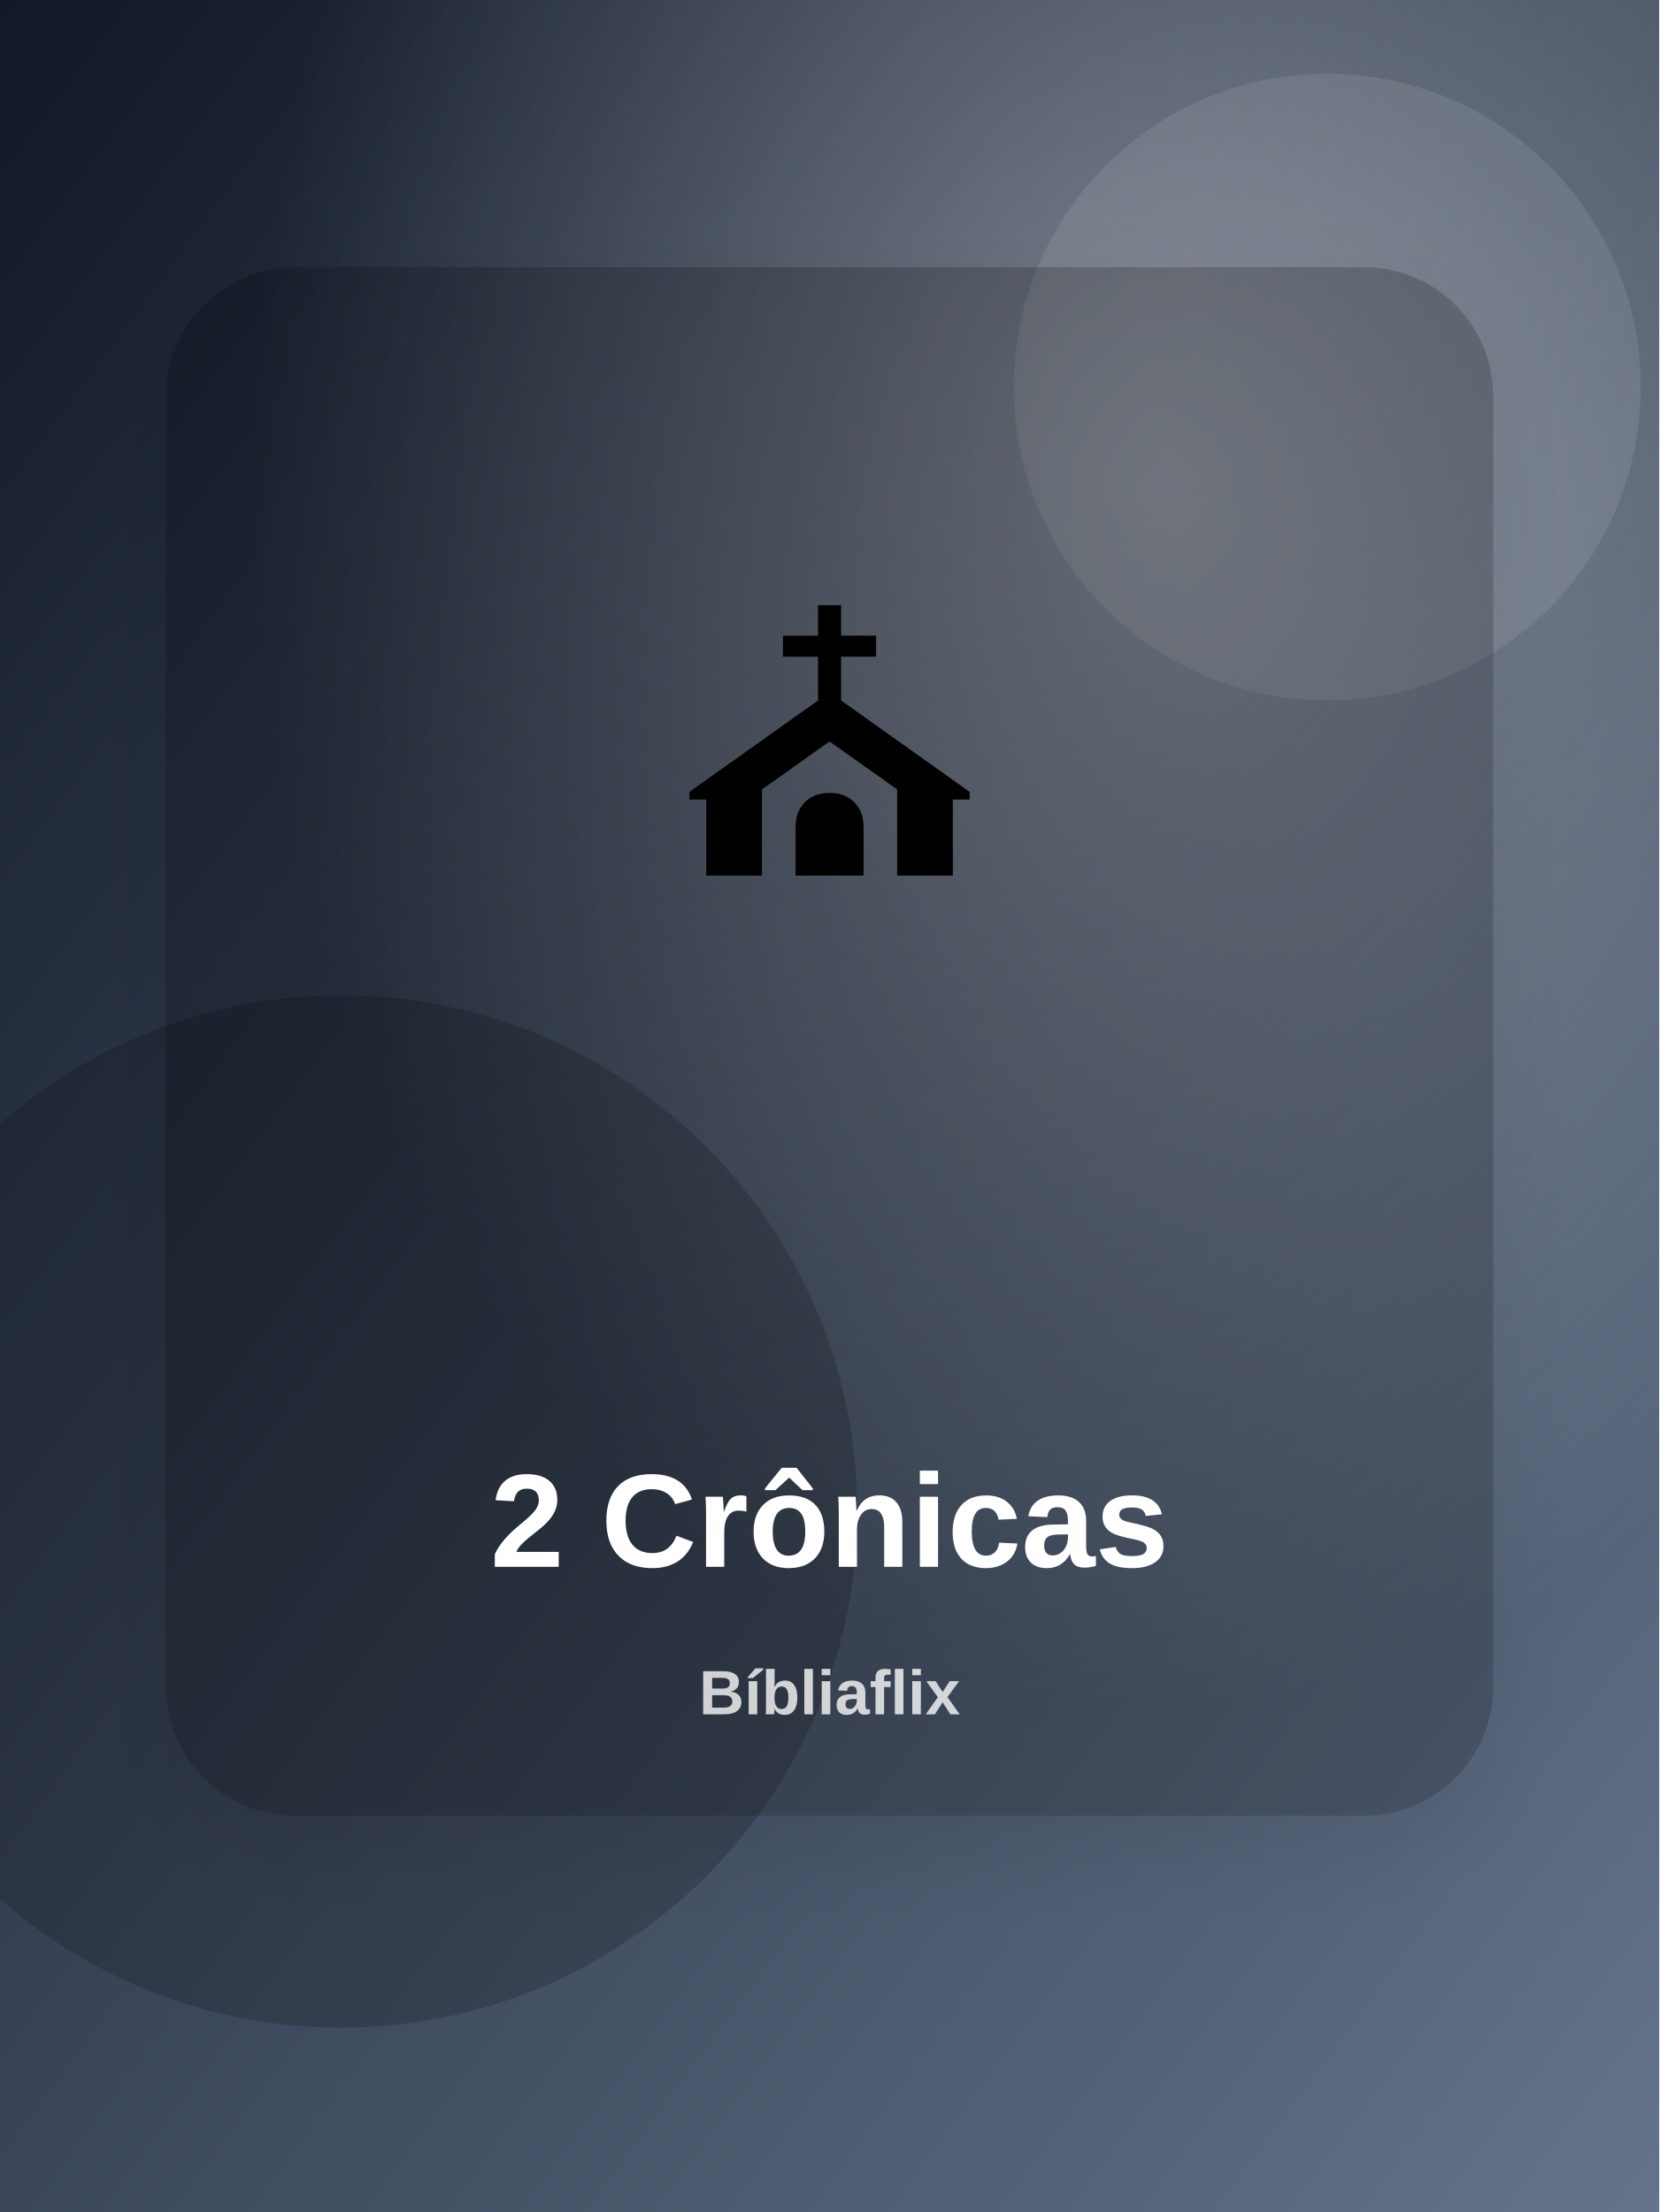
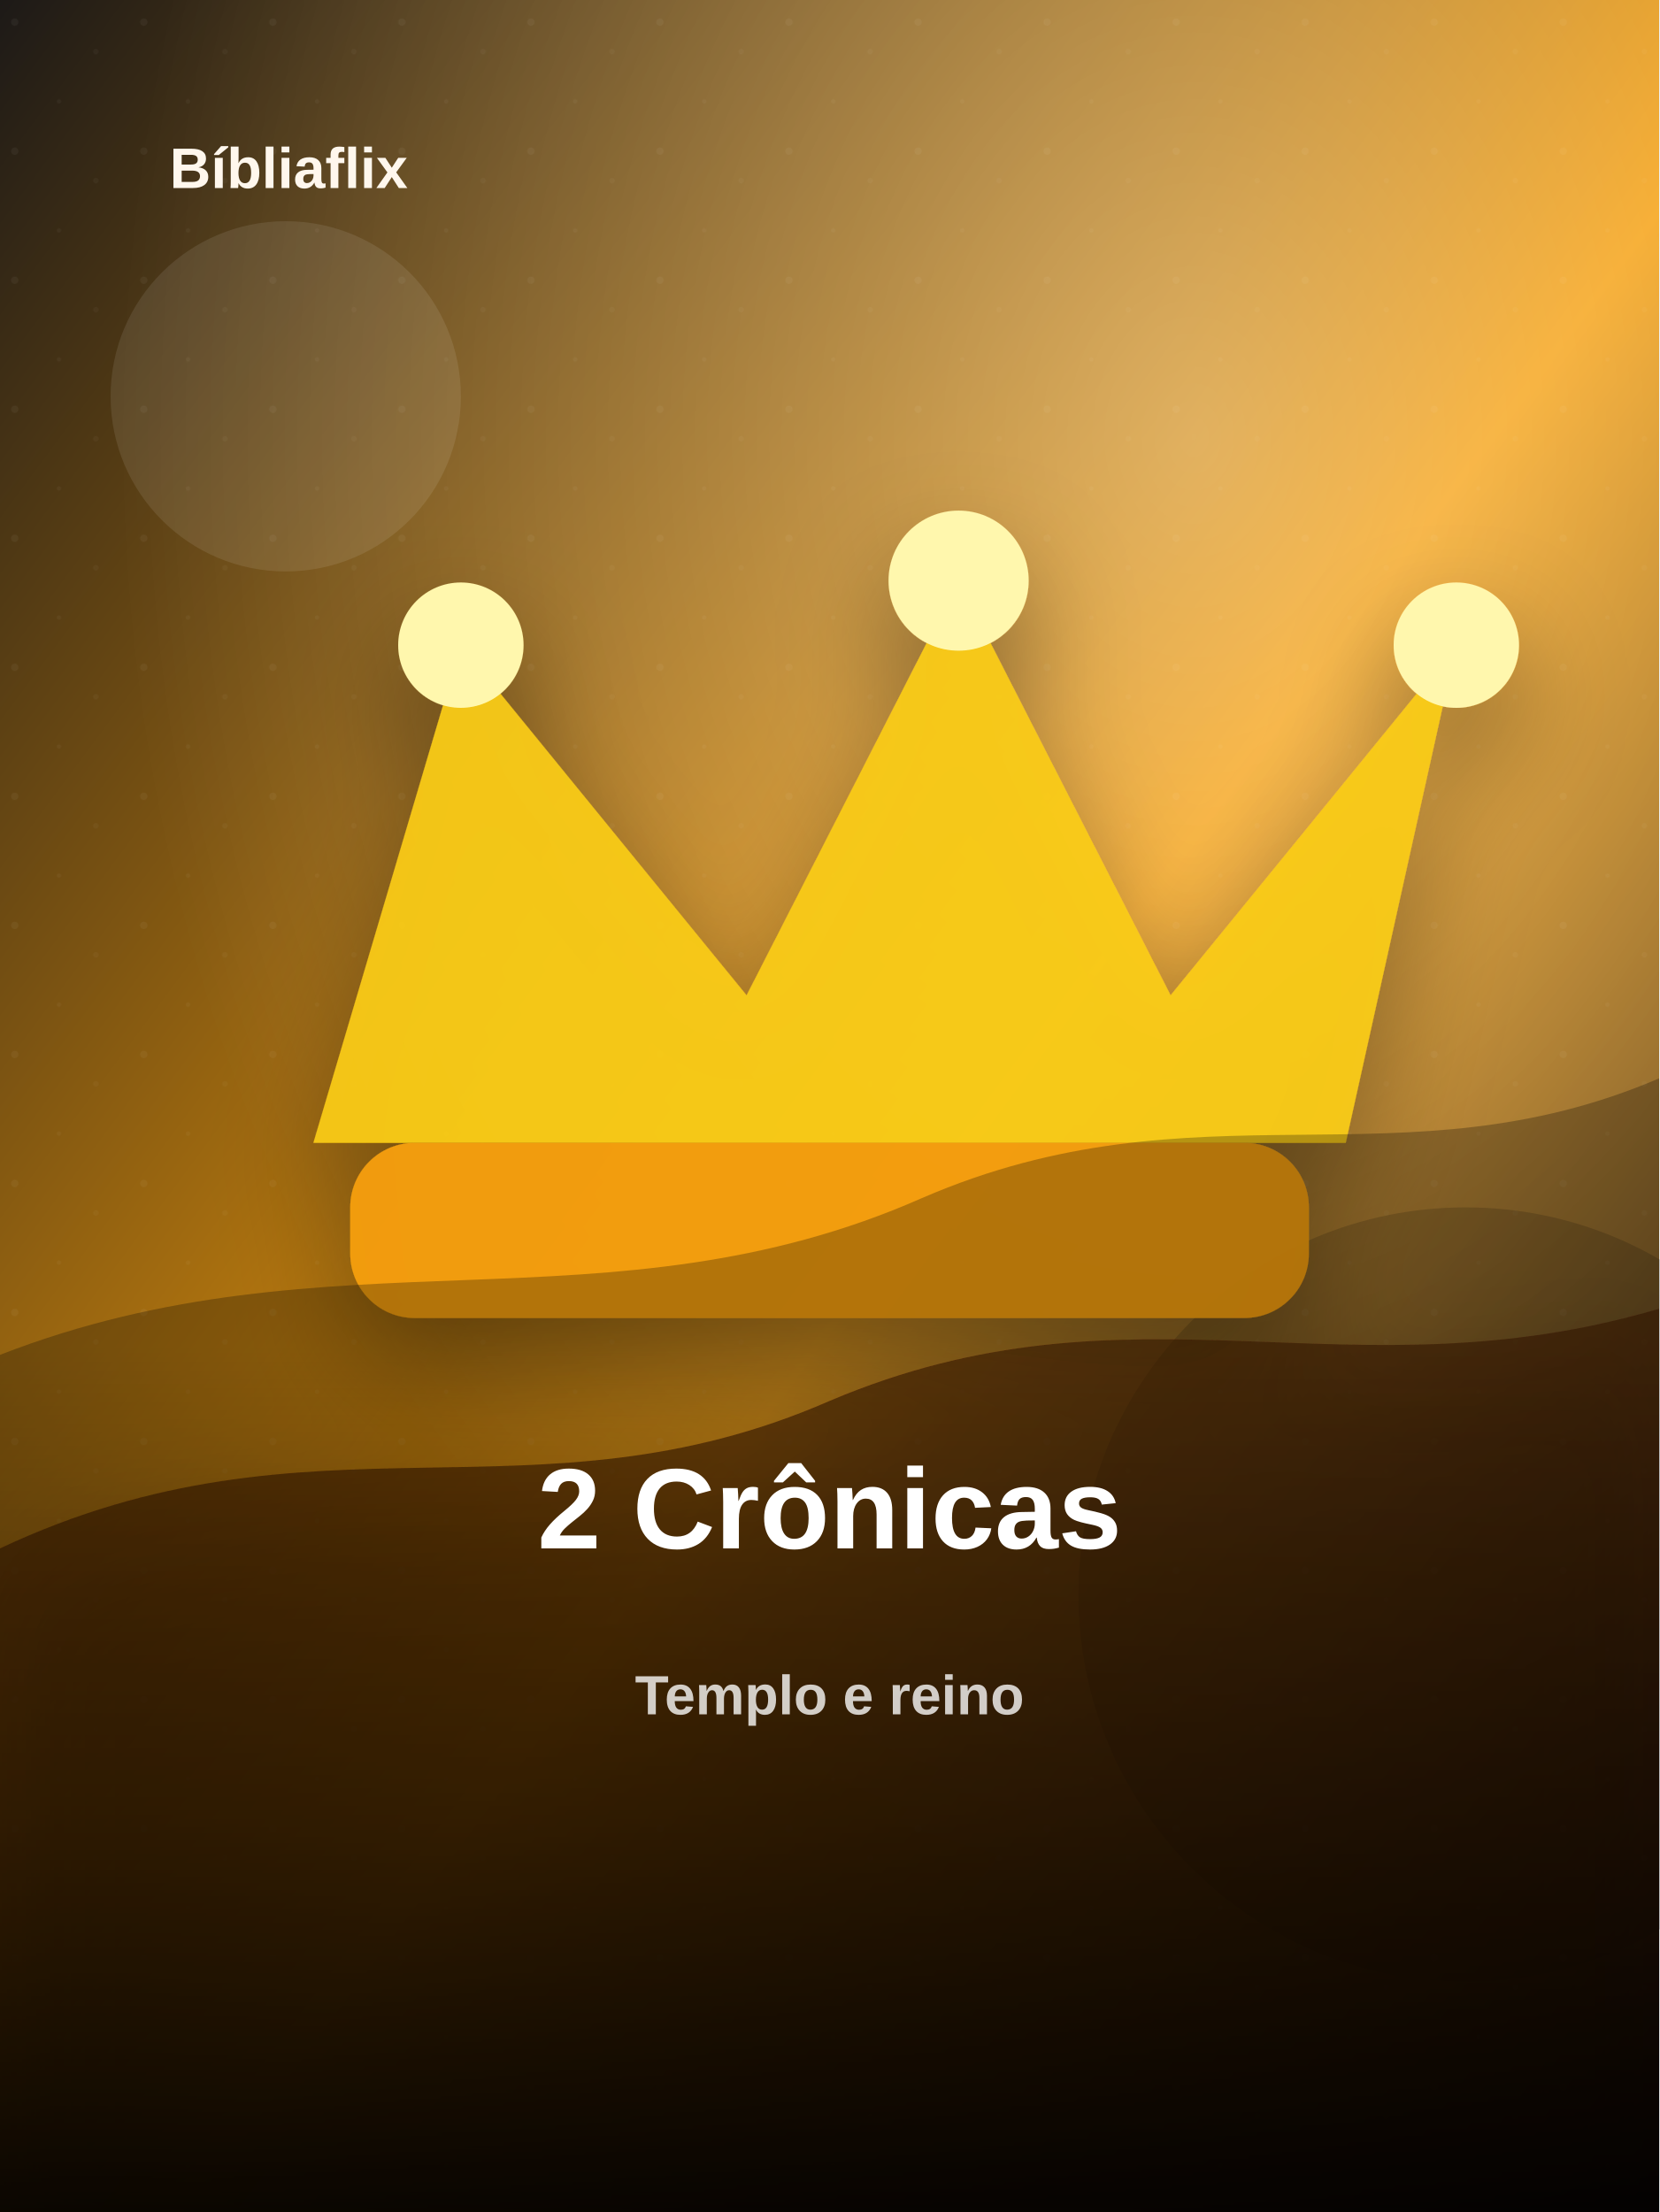
<svg xmlns="http://www.w3.org/2000/svg" viewBox="0 0 900 1200">
  <defs>
-     <linearGradient id="g" x1="0" y1="0" x2="1" y2="1">
-       <stop offset="0" stop-color="#111827" />
-       <stop offset="1" stop-color="#64748b" />
+     <linearGradient id="bg" x1="0" y1="0" x2="1" y2="1">
+       <stop offset="0" stop-color="#1c1917" />
+       <stop offset=".55" stop-color="#f59e0b" />
+       <stop offset="1" stop-color="#020617" />
    </linearGradient>
-     <radialGradient id="r" cx="70%" cy="22%" r="55%">
-       <stop stop-color="#fff" stop-opacity=".36" />
-       <stop offset="1" stop-color="#fff" stop-opacity="0" />
+     <linearGradient id="textFade" x1="0" y1="0" x2="0" y2="1">
+       <stop offset="0" stop-color="#000" stop-opacity="0" />
+       <stop offset=".55" stop-color="#000" stop-opacity=".42" />
+       <stop offset="1" stop-color="#000" stop-opacity=".88" />
+     </linearGradient>
+     <radialGradient id="glow" cx="72%" cy="20%" r="65%">
+       <stop stop-color="#ffffff" stop-opacity=".34" />
+       <stop offset="1" stop-color="#ffffff" stop-opacity="0" />
    </radialGradient>
-     <filter id="s" x="-20%" y="-20%" width="140%" height="140%">
-       <feDropShadow dx="0" dy="20" stdDeviation="25" flood-opacity=".35" />
+     <filter id="shadow" x="-20%" y="-20%" width="140%" height="140%">
+       <feDropShadow dx="0" dy="28" stdDeviation="30" flood-color="#000" flood-opacity=".38" />
    </filter>
+     <pattern id="grain" width="70" height="70" patternUnits="userSpaceOnUse">
+       <circle cx="8" cy="12" r="2" fill="#fff" opacity=".08" />
+       <circle cx="52" cy="28" r="1.5" fill="#fff" opacity=".06" />
+       <circle cx="32" cy="55" r="1.2" fill="#fff" opacity=".07" />
+     </pattern>
  </defs>
-   <rect width="900" height="1200" fill="url(#g)" />
-   <rect width="900" height="1200" fill="url(#r)" />
-   <circle cx="720" cy="210" r="170" fill="#fff" opacity=".09" />
-   <circle cx="185" cy="820" r="280" fill="#000" opacity=".18" />
-   <rect x="90" y="145" width="720" height="840" rx="70" fill="#000" opacity=".20" filter="url(#s)" />
-   <text x="450" y="475" text-anchor="middle" font-size="190" font-family="Arial, Helvetica, sans-serif">⛪</text>
-   <text x="450" y="850" text-anchor="middle" font-size="72" font-weight="900" fill="#fff" font-family="Arial, Helvetica, sans-serif">2 Crônicas</text>
-   <text x="450" y="930" text-anchor="middle" font-size="34" font-weight="700" fill="#fff" opacity=".78" font-family="Arial, Helvetica, sans-serif">Bíbliaflix</text>
+   <rect width="900" height="1200" fill="url(#bg)" />
+   <rect width="900" height="1200" fill="url(#glow)" />
+   <rect width="900" height="1200" fill="url(#grain)" opacity=".55" />
+   <circle cx="155" cy="215" r="95" fill="#fff" opacity=".09" />
+   <circle cx="795" cy="865" r="210" fill="#000" opacity=".16" />
+   <g filter="url(#shadow)">
+     <path d="M170 620 L250 350 L405 540 L520 315 L635 540 L790 350 L730 620Z" fill="#facc15" opacity=".92" />
+     <rect x="190" y="620" width="520" height="95" rx="35" fill="#f59e0b" opacity=".95" />
+     <circle cx="250" cy="350" r="34" fill="#fff7ad" />
+     <circle cx="520" cy="315" r="38" fill="#fff7ad" />
+     <circle cx="790" cy="350" r="34" fill="#fff7ad" />
+     <path d="M0 840 C170 760 290 830 450 760 C615 690 730 760 900 710 L900 1200 L0 1200Z" fill="#451a03" opacity=".62" />
+   </g>
+   <rect x="0" y="730" width="900" height="470" fill="url(#textFade)" opacity="1" />
+   <path d="M0 735 C180 665 330 725 500 650 C650 585 760 645 900 585 L900 1200 L0 1200Z" fill="#000" opacity=".26" />
+   <text x="92" y="102" font-size="31" fill="#fff7ed" font-weight="900" font-family="Arial, Helvetica, sans-serif">Bíbliaflix</text>
+   <text x="450" y="840" text-anchor="middle" font-size="62" font-weight="900" fill="#fff" font-family="Arial, Helvetica, sans-serif">2 Crônicas</text>
+   <text x="450" y="930" text-anchor="middle" font-size="30" font-weight="700" fill="#fff" opacity=".78" font-family="Arial, Helvetica, sans-serif">Templo e reino</text>
</svg>
